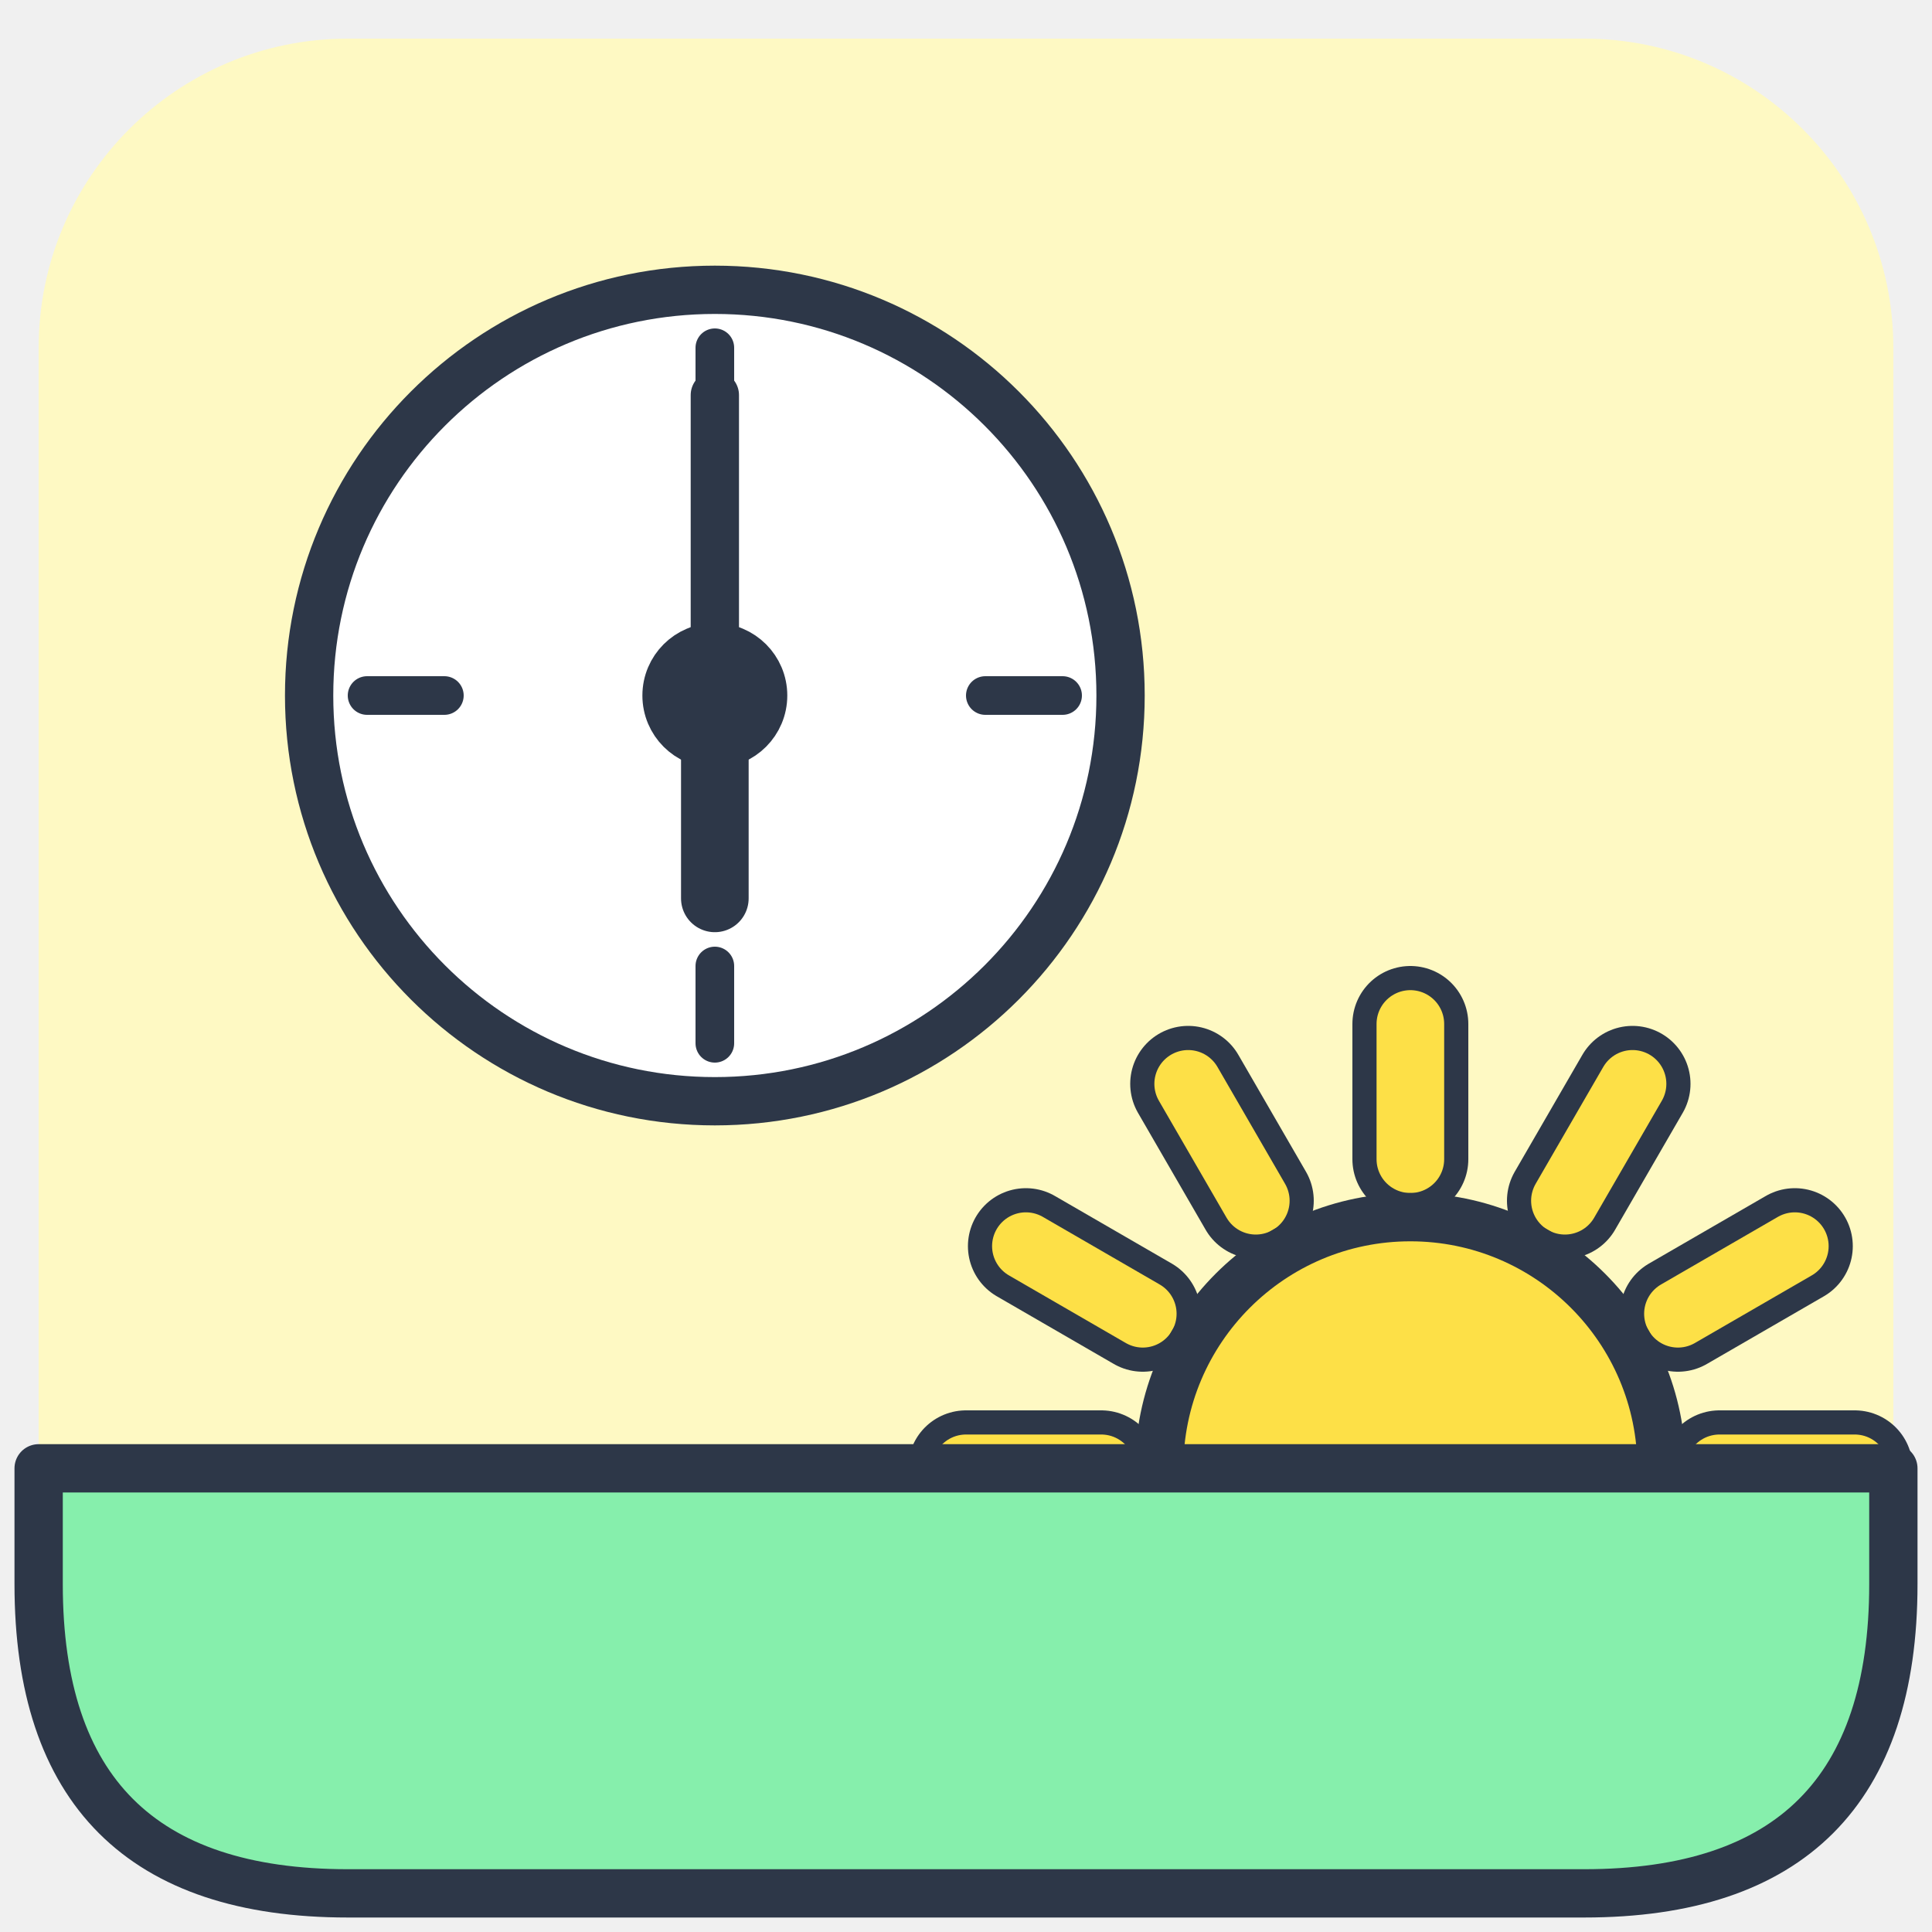
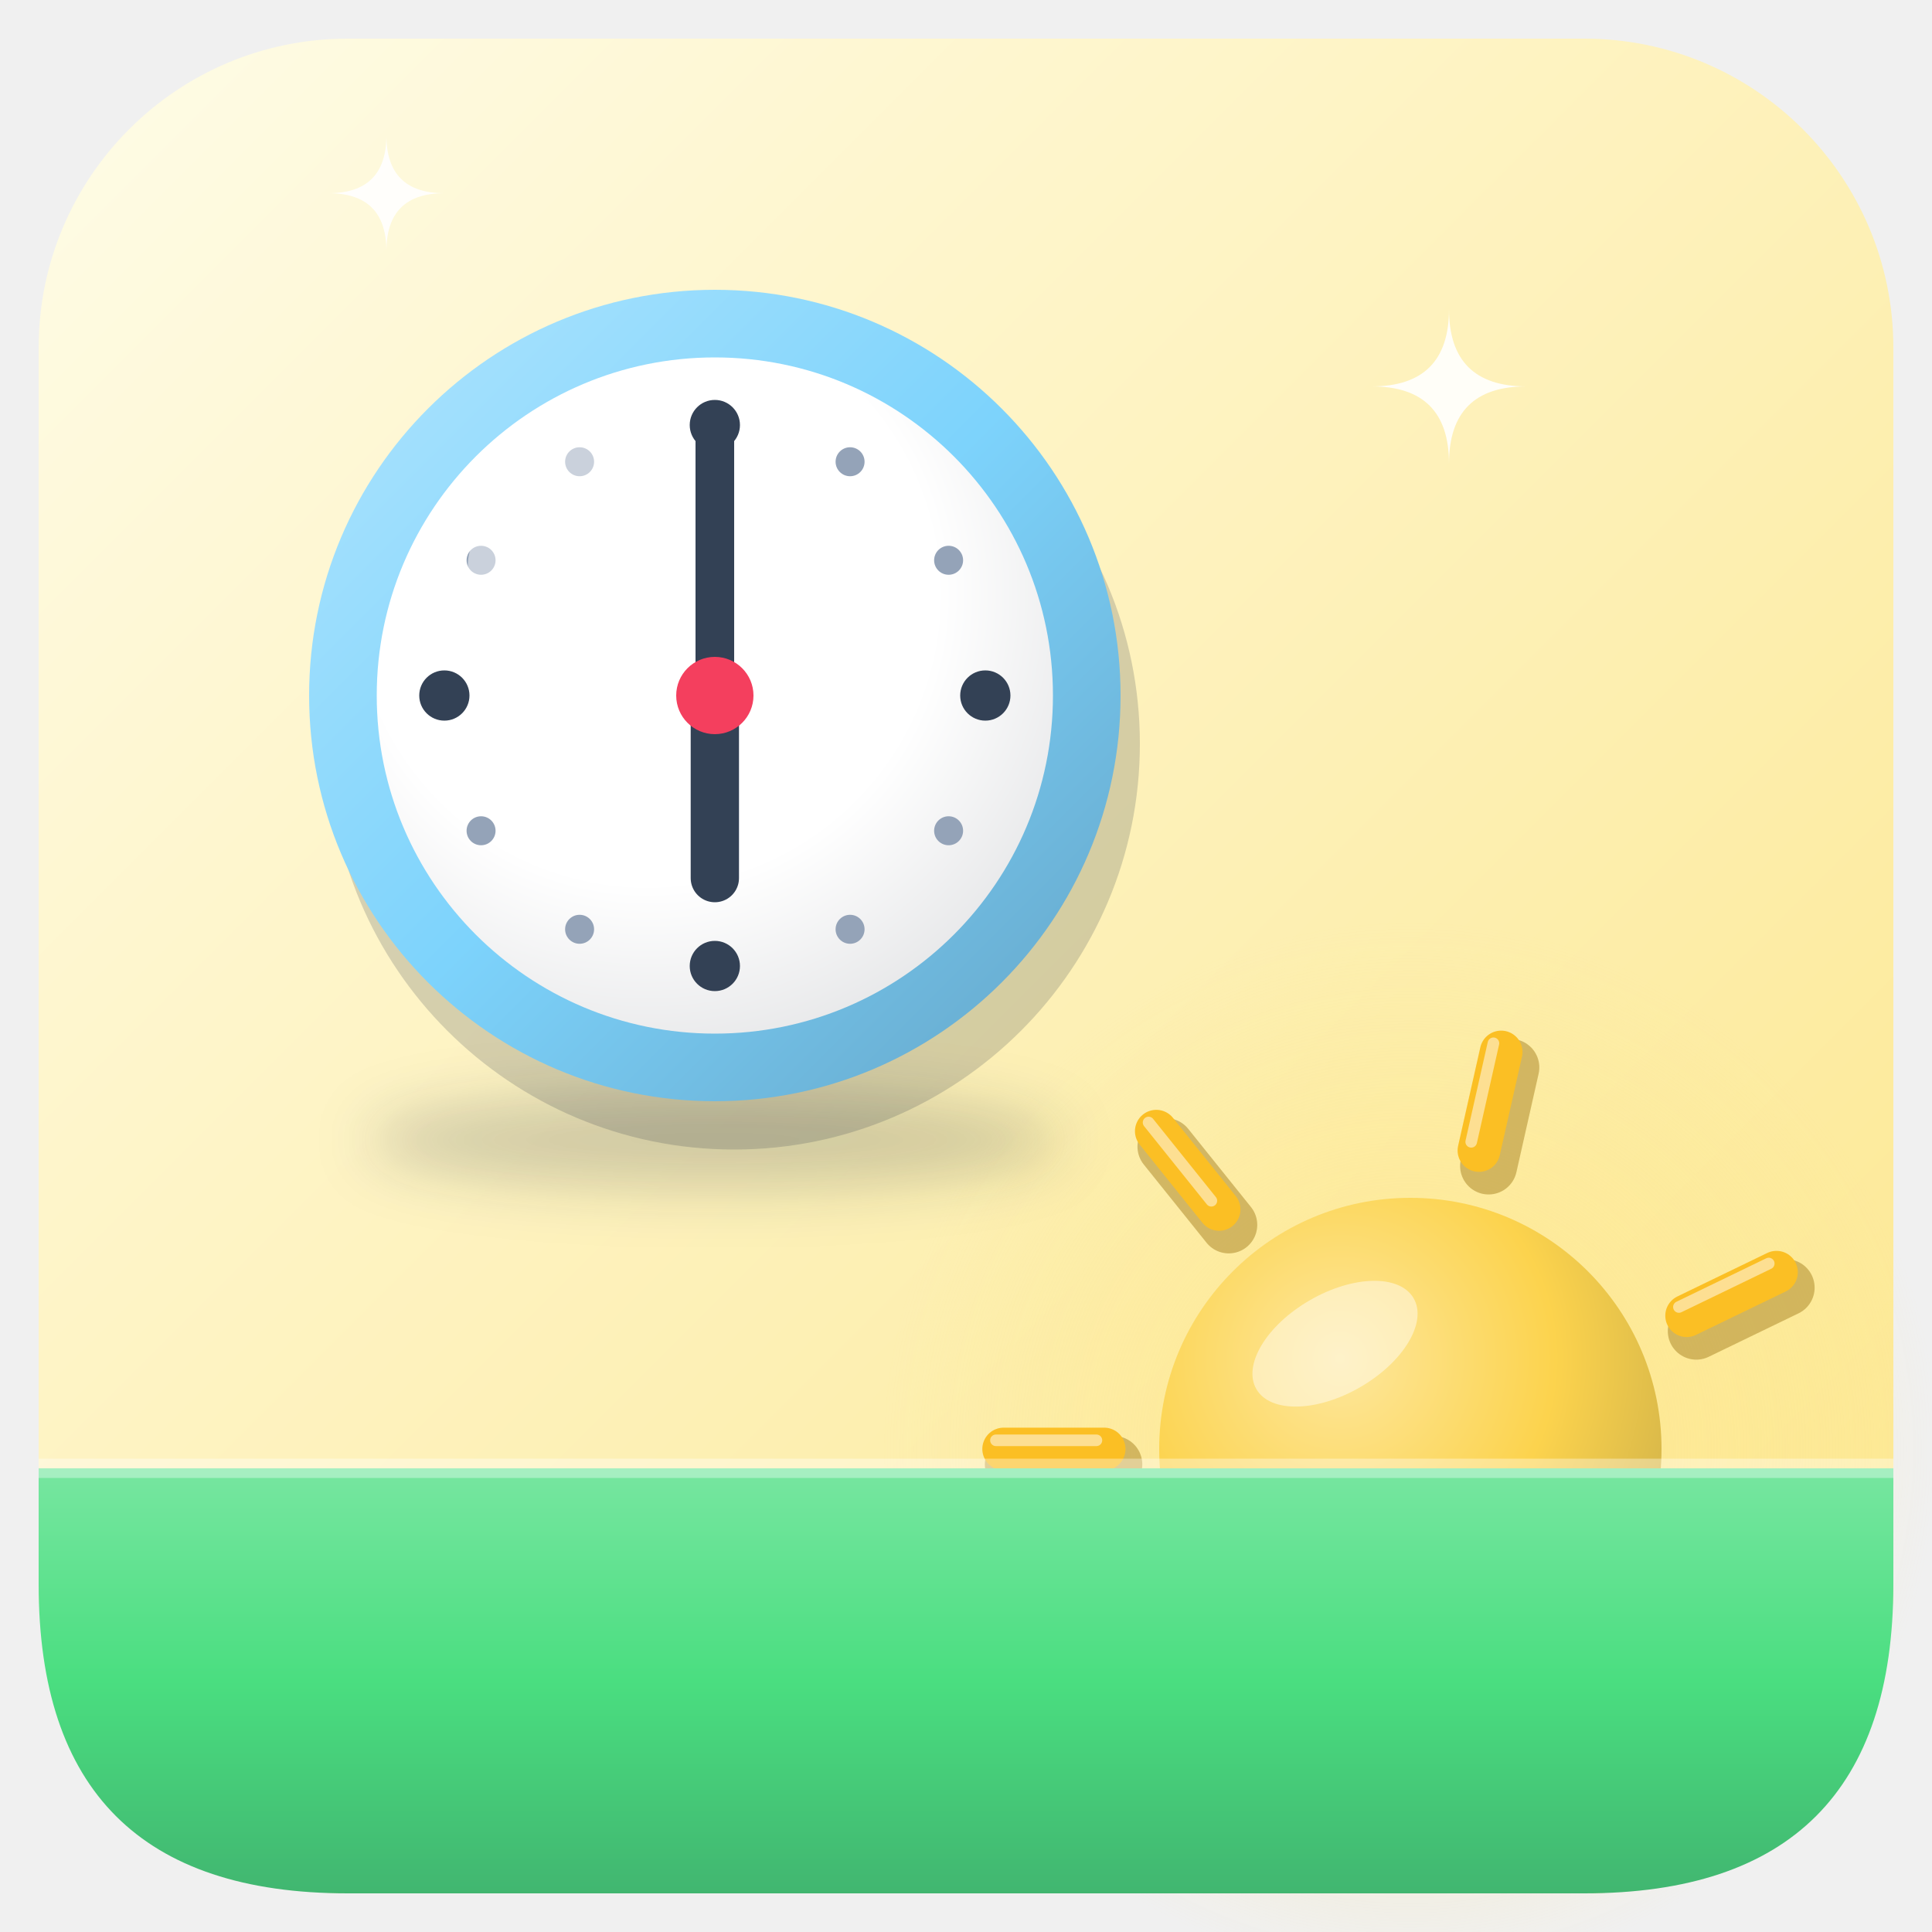
<svg xmlns="http://www.w3.org/2000/svg" viewBox="0 0 200 200" role="img" aria-label="מוקדם">
-   <rect x="4" y="4" width="192" height="192" rx="32" fill="#FEF9C3" />
-   <g stroke="#2D3748" stroke-width="5" stroke-linejoin="round" stroke-linecap="round">
-     <path d="M114 152 L100 152" fill="none" stroke-width="12" />
-     <path d="M114 152 L100 152" fill="none" stroke="#FDE047" stroke-width="7" />
-     <path d="M118.3 136 L106.2 129" fill="none" stroke-width="12" />
-     <path d="M118.3 136 L106.2 129" fill="none" stroke="#FDE047" stroke-width="7" />
-     <path d="M130 124.3 L123 112.2" fill="none" stroke-width="12" />
-     <path d="M130 124.3 L123 112.2" fill="none" stroke="#FDE047" stroke-width="7" />
-     <path d="M146 120 L146 106" fill="none" stroke-width="12" />
-     <path d="M146 120 L146 106" fill="none" stroke="#FDE047" stroke-width="7" />
-     <path d="M162 124.3 L169 112.2" fill="none" stroke-width="12" />
-     <path d="M162 124.3 L169 112.2" fill="none" stroke="#FDE047" stroke-width="7" />
-     <path d="M173.7 136 L185.8 129" fill="none" stroke-width="12" />
-     <path d="M173.7 136 L185.8 129" fill="none" stroke="#FDE047" stroke-width="7" />
-     <path d="M178 152 L192 152" fill="none" stroke-width="12" />
-     <path d="M178 152 L192 152" fill="none" stroke="#FDE047" stroke-width="7" />
-     <circle cx="146" cy="152" r="26" fill="#FDE047" />
-     <path d="M4 152 H196 V164 Q196 196 164 196 H36 Q4 196 4 164Z" fill="#86EFAC" />
-     <circle cx="74" cy="72" r="42" fill="#fff" />
-     <path d="M74 36 v8 M74 108 v-8 M38 72 h8 M110 72 h-8" fill="none" stroke-width="4" />
-     <path d="M74 72 L74.0 93.0" fill="none" stroke-width="7" />
-     <path d="M74 72 L74.0 40.9" fill="none" stroke-width="5" />
-     <circle cx="74" cy="72" r="5" fill="#2D3748" />
-   </g>
+   <defs>
+     <linearGradient id="early-late-word-g0" x1="0" y1="0" x2="1" y2="1">
+       <stop offset="0" stop-color="#FEFCE8" />
+       <stop offset="1" stop-color="#FDE68A" />
+     </linearGradient>
+     <radialGradient id="early-late-word-g1">
+       <stop offset="0" stop-color="#FDE68A" stop-opacity="0.9" />
+       <stop offset="0.5" stop-color="#FDE68A" stop-opacity="0.35" />
+       <stop offset="1" stop-color="#FDE68A" stop-opacity="0" />
+     </radialGradient>
+     <radialGradient id="early-late-word-g2" cx="0.36" cy="0.32" r="0.78">
+       <stop offset="0" stop-color="#fde79d" />
+       <stop offset=".55" stop-color="#FCD34D" />
+       <stop offset="1" stop-color="#cbae48" />
+     </radialGradient>
+     <linearGradient id="early-late-word-g3" x1="0" y1="0" x2="0" y2="1">
+       <stop offset="0" stop-color="#77e6a0" />
+       <stop offset=".5" stop-color="#4ADE80" />
+       <stop offset="1" stop-color="#41b670" />
+     </linearGradient>
+     <linearGradient id="early-late-word-g4" x1="0" y1="0" x2="1" y2="1">
+       <stop offset="0" stop-color="#b1e5fd" />
+       <stop offset=".5" stop-color="#7DD3FC" />
+       <stop offset="1" stop-color="#63a3c5" />
+     </linearGradient>
+     <radialGradient id="early-late-word-g5" cx="0.4" cy="0.35" r="0.78">
+       <stop offset="0" stop-color="#ffffff" />
+       <stop offset=".55" stop-color="#FFFFFF" />
+       <stop offset="1" stop-color="#e0e1e3" />
+     </radialGradient>
+     <filter id="early-late-word-blur" x="-30%" y="-60%" width="160%" height="220%">
+       <feGaussianBlur stdDeviation="3" />
+     </filter>
+   </defs>
+   <rect x="4" y="4" width="192" height="192" rx="32" fill="url(#early-late-word-g0)" />
+   <circle cx="146" cy="150" r="54.6" fill="url(#early-late-word-g1)" />
+   <path d="M114.3 150 L103.9 150" fill="none" stroke="#ae8b2b" stroke-width="5.9" stroke-linecap="round" stroke-linejoin="round" opacity=".55" transform="translate(1 1.6)" />
+   <path d="M114.3 150 L103.9 150" fill="none" stroke="#FBBF24" stroke-width="4.42" stroke-linecap="round" stroke-linejoin="round" />
+   <path d="M114.3 150 L103.9 150" fill="none" stroke="#fff" stroke-width="1.2" stroke-linecap="round" stroke-linejoin="round" opacity="0.5" transform="translate(-0.8 -0.9)" />
+   <path d="M126.2 125.2 L119.7 117.1" fill="none" stroke="#ae8b2b" stroke-width="5.9" stroke-linecap="round" stroke-linejoin="round" opacity=".55" transform="translate(1 1.6)" />
+   <path d="M126.2 125.2 L119.7 117.1" fill="none" stroke="#FBBF24" stroke-width="4.42" stroke-linecap="round" stroke-linejoin="round" />
+   <path d="M126.2 125.2 L119.7 117.1" fill="none" stroke="#fff" stroke-width="1.2" stroke-linecap="round" stroke-linejoin="round" opacity="0.5" transform="translate(-0.8 -0.9)" />
+   <path d="M153.1 119.1 L155.4 108.9" fill="none" stroke="#ae8b2b" stroke-width="5.9" stroke-linecap="round" stroke-linejoin="round" opacity=".55" transform="translate(1 1.6)" />
+   <path d="M153.1 119.1 L155.4 108.9" fill="none" stroke="#FBBF24" stroke-width="4.42" stroke-linecap="round" stroke-linejoin="round" />
+   <path d="M153.1 119.1 L155.4 108.9" fill="none" stroke="#fff" stroke-width="1.2" stroke-linecap="round" stroke-linejoin="round" opacity="0.5" transform="translate(-0.8 -0.9)" />
+   <path d="M174.6 136.2 L183.9 131.7" fill="none" stroke="#ae8b2b" stroke-width="5.9" stroke-linecap="round" stroke-linejoin="round" opacity=".55" transform="translate(1 1.6)" />
+   <path d="M174.6 136.2 L183.9 131.7" fill="none" stroke="#FBBF24" stroke-width="4.42" stroke-linecap="round" stroke-linejoin="round" />
+   <path d="M174.6 136.2 L183.9 131.7" fill="none" stroke="#fff" stroke-width="1.2" stroke-linecap="round" stroke-linejoin="round" opacity="0.5" transform="translate(-0.8 -0.9)" />
+   <path d="M174.6 163.8 L183.9 168.3" fill="none" stroke="#ae8b2b" stroke-width="5.9" stroke-linecap="round" stroke-linejoin="round" opacity=".55" transform="translate(1 1.6)" />
+   <path d="M174.6 163.8 L183.9 168.3" fill="none" stroke="#FBBF24" stroke-width="4.42" stroke-linecap="round" stroke-linejoin="round" />
+   <path d="M174.6 163.8 L183.9 168.3" fill="none" stroke="#fff" stroke-width="1.2" stroke-linecap="round" stroke-linejoin="round" opacity="0.5" transform="translate(-0.8 -0.9)" />
+   <path d="M153.1 180.9 L155.4 191.1" fill="none" stroke="#ae8b2b" stroke-width="5.9" stroke-linecap="round" stroke-linejoin="round" opacity=".55" transform="translate(1 1.6)" />
+   <path d="M153.1 180.9 L155.4 191.1" fill="none" stroke="#FBBF24" stroke-width="4.42" stroke-linecap="round" stroke-linejoin="round" />
+   <path d="M153.1 180.9 L155.4 191.1" fill="none" stroke="#fff" stroke-width="1.2" stroke-linecap="round" stroke-linejoin="round" opacity="0.5" transform="translate(-0.8 -0.9)" />
+   <path d="M126.2 174.8 L119.7 182.9" fill="none" stroke="#ae8b2b" stroke-width="5.9" stroke-linecap="round" stroke-linejoin="round" opacity=".55" transform="translate(1 1.6)" />
+   <path d="M126.2 174.8 L119.7 182.9" fill="none" stroke="#FBBF24" stroke-width="4.42" stroke-linecap="round" stroke-linejoin="round" />
+   <path d="M126.2 174.8 L119.7 182.9" fill="none" stroke="#fff" stroke-width="1.2" stroke-linecap="round" stroke-linejoin="round" opacity="0.5" transform="translate(-0.8 -0.9)" />
+   <circle cx="146" cy="150" r="26" fill="url(#early-late-word-g2)" />
+   <ellipse cx="138.2" cy="139.1" rx="9.4" ry="5.2" fill="#fff" opacity="0.45" transform="rotate(-30 138.2 139.1)" />
+   <path d="M4 152 H196 V164 Q196 196 164 196 H36 Q4 196 4 164Z" fill="url(#early-late-word-g3)" />
+   <path d="M4 152 H196" stroke="#fff" stroke-width="2" opacity=".35" />
+   <ellipse cx="74" cy="118" rx="36" ry="5" fill="#1E293B" opacity="0.2" filter="url(#early-late-word-blur)" />
+   <circle cx="76" cy="77" r="42" fill="#1E293B" opacity=".18" />
+   <circle cx="74" cy="72" r="42" fill="url(#early-late-word-g4)" />
+   <circle cx="74" cy="72" r="35" fill="url(#early-late-word-g5)" />
+   <circle cx="74" cy="44" r="2.6" fill="#334155" />
+   <circle cx="88" cy="47.8" r="1.5" fill="#94A3B8" />
+   <circle cx="98.2" cy="58" r="1.5" fill="#94A3B8" />
+   <circle cx="102" cy="72" r="2.6" fill="#334155" />
+   <circle cx="98.2" cy="86" r="1.5" fill="#94A3B8" />
+   <circle cx="88" cy="96.2" r="1.5" fill="#94A3B8" />
+   <circle cx="74" cy="100" r="2.6" fill="#334155" />
+   <circle cx="60" cy="96.2" r="1.5" fill="#94A3B8" />
+   <circle cx="49.8" cy="86" r="1.5" fill="#94A3B8" />
+   <circle cx="46" cy="72" r="2.6" fill="#334155" />
+   <circle cx="49.8" cy="58" r="1.5" fill="#94A3B8" />
+   <circle cx="60" cy="47.8" r="1.5" fill="#94A3B8" />
+   <path d="M74 72 L74 90.9" fill="none" stroke="#334155" stroke-width="5" stroke-linecap="round" stroke-linejoin="round" />
+   <path d="M74 72 L74 44.3" fill="none" stroke="#334155" stroke-width="4" stroke-linecap="round" stroke-linejoin="round" />
+   <circle cx="74" cy="72" r="4" fill="#F43F5E" />
+   <ellipse cx="59.3" cy="53.1" rx="12.6" ry="5.9" fill="#fff" opacity="0.5" transform="rotate(-35 59.3 53.1)" />
+   <path d="M150 32 Q150 40 158 40 Q150 40 150 48 Q150 40 142 40 Q150 40 150 32Z" fill="#fff" opacity="0.9" />
+   <path d="M40 14 Q40 20 46 20 Q40 20 40 26 Q40 20 34 20 Q40 20 40 14Z" fill="#fff" opacity="0.9" />
</svg>
